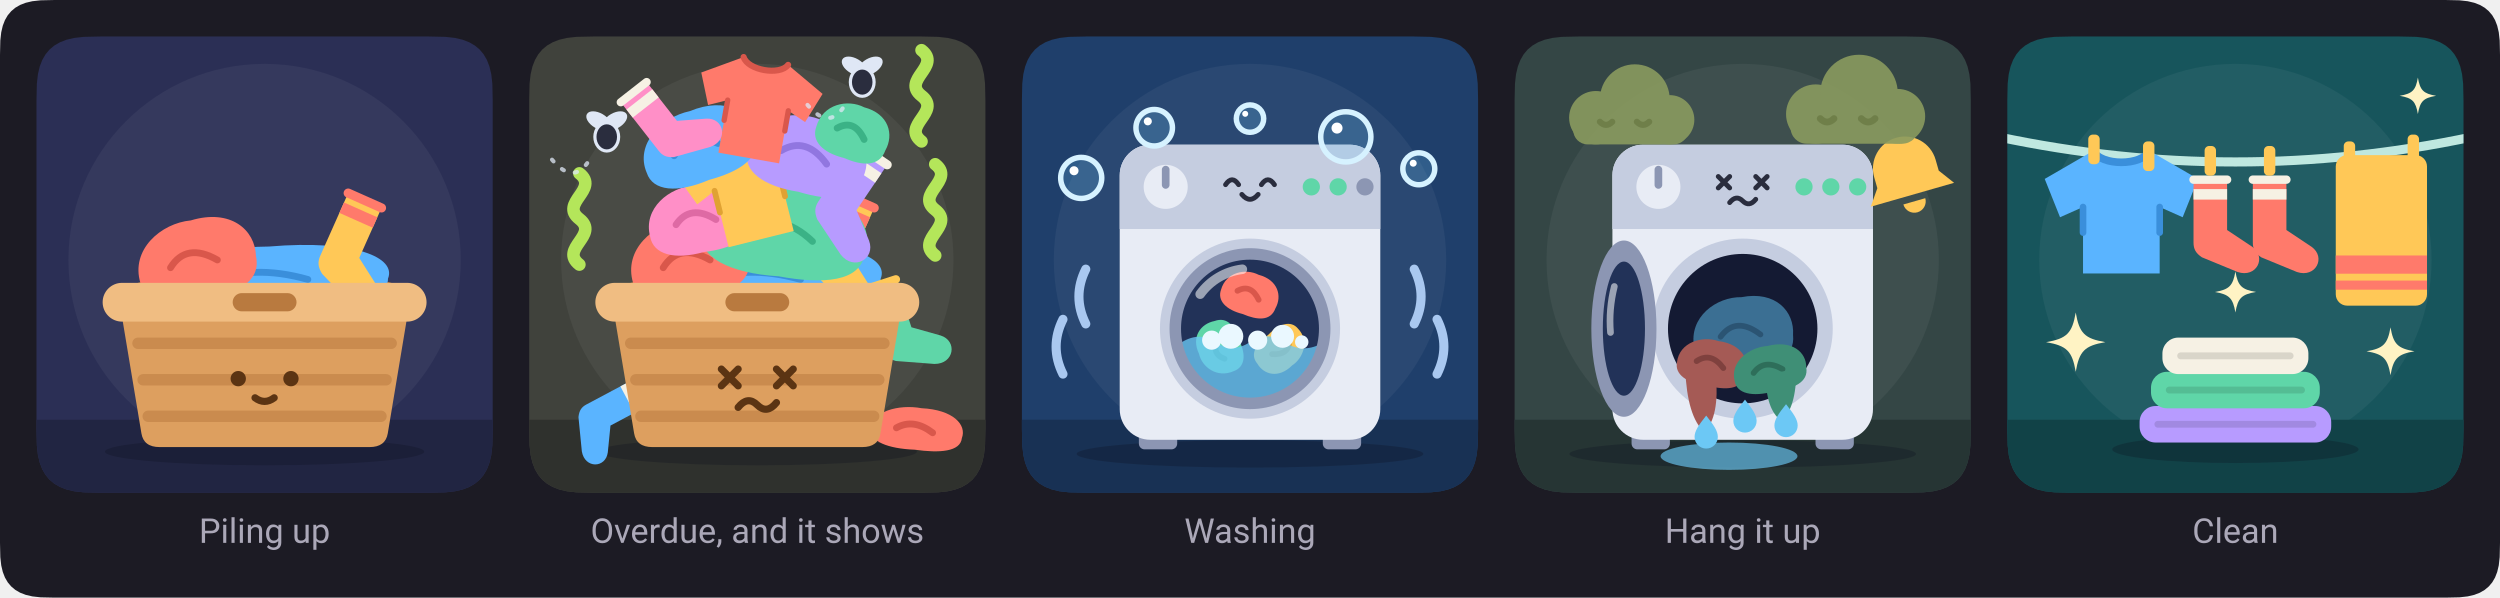
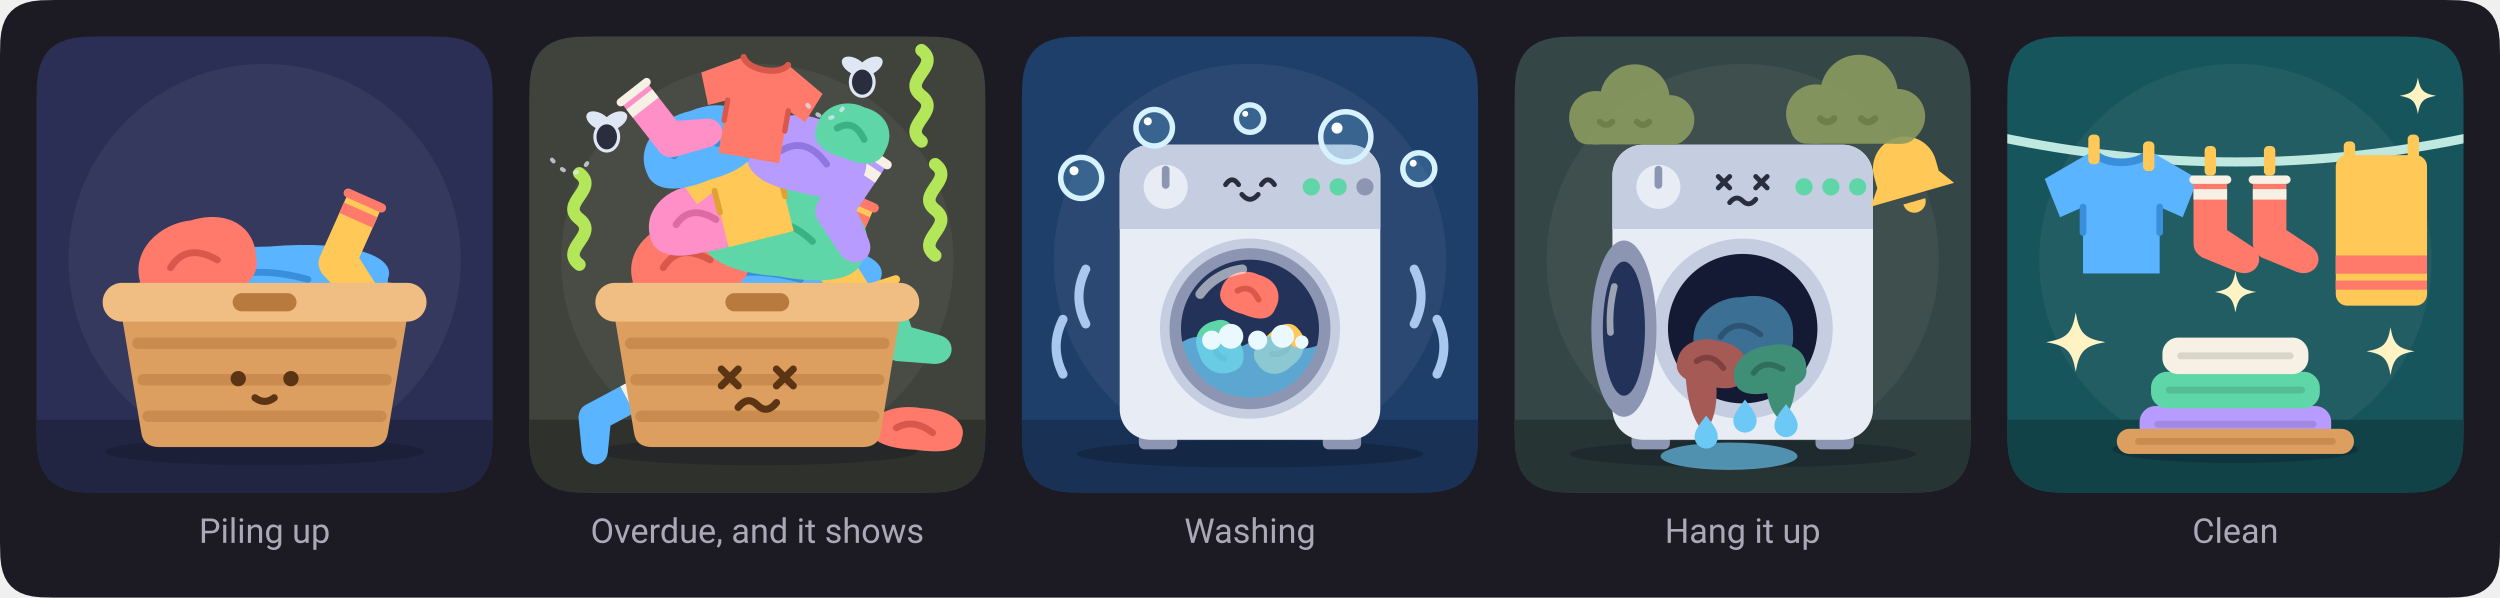
<svg xmlns="http://www.w3.org/2000/svg" width="1096" height="262" viewBox="0 0 1096 262">
  <path d="M1072 0L1078.26 0.14L1081.84 0.54L1084.73 1.22L1087.19 2.17L1089.3 3.4L1091.09 4.91L1092.6 6.7L1093.83 8.81L1094.78 11.27L1095.46 14.16L1095.86 17.74L1096 24L1096 238L1095.86 244.26L1095.46 247.84L1094.78 250.73L1093.83 253.19L1092.6 255.3L1091.09 257.09L1089.3 258.6L1087.19 259.83L1084.73 260.78L1081.84 261.46L1078.26 261.86L1072 262L24 262L17.74 261.86L14.16 261.46L11.27 260.78L8.81 259.83L6.7 258.6L4.91 257.09L3.4 255.3L2.17 253.19L1.22 250.73L0.54 247.84L0.14 244.26L0 238L0 24L0.14 17.74L0.54 14.16L1.22 11.27L2.17 8.81L3.4 6.7L4.91 4.91L6.7 3.4L8.81 2.17L11.27 1.22L14.16 0.54L17.74 0.14L24 0Z" fill="#1C1B24" />
  <svg x="16" y="16" width="200" height="200" class="ht-scene ht-scene-laundry" viewBox="0 0 200 200" role="img" aria-label="laundry" data-scene="laundry" data-state="accumulating">
    <path data-part="tile" d="M172 0L179.31 0.16L183.48 0.63L186.86 1.43L189.72 2.54L192.18 3.97L194.28 5.72L196.03 7.82L197.46 10.28L198.57 13.14L199.37 16.52L199.84 20.69L200 28L200 172L199.84 179.31L199.37 183.48L198.57 186.86L197.46 189.72L196.03 192.18L194.28 194.28L192.18 196.03L189.72 197.46L186.86 198.57L183.48 199.37L179.31 199.84L172 200L28 200L20.69 199.84L16.52 199.37L13.14 198.57L10.28 197.46L7.82 196.03L5.72 194.28L3.97 192.18L2.54 189.72L1.43 186.86L0.63 183.48L0.16 179.31L0 172L0 28L0.16 20.69L0.63 16.52L1.43 13.14L2.54 10.28L3.97 7.82L5.72 5.72L7.82 3.97L10.28 2.54L13.14 1.43L16.52 0.63L20.69 0.16L28 0Z" fill="#2b2f55" />
    <circle cx="100" cy="98" r="86" fill="#fff" opacity=".05" />
    <path data-part="floor" d="M0 168H200V172L200 172L199.84 179.31L199.37 183.48L198.57 186.86L197.46 189.72L196.03 192.18L194.28 194.28L192.18 196.03L189.72 197.46L186.86 198.57L183.48 199.37L179.31 199.84L172 200L28 200L20.69 199.84L16.52 199.37L13.14 198.57L10.28 197.46L7.82 196.03L5.72 194.28L3.97 192.18L2.54 189.72L1.43 186.86L0.63 183.48L0.16 179.31L0 172Z" fill="#212542" />
    <ellipse cx="100" cy="182" rx="70" ry="6" fill="#0c0f1e" opacity="0.28" />
    <ellipse cx="100" cy="112" rx="62" ry="9" fill="#b97a3f" />
    <g data-part="pile-step" data-index="1">
      <g transform="translate(100 106) rotate(-3)">
        <path d="M-54 3.75C-56.7 -8.25 -24.3 -15 2.7 -13.8C40.5 -15 58.32 -6 54 3C54 12 29.7 14.4 0 13.8C-32.4 15 -54 11.25 -54 3.75Z" fill="#5ab4ff" />
        <path d="M-24.3 0.75q18.9 -7.5 43.2 0.75" fill="none" stroke="#3a8fdb" stroke-width="3" stroke-linecap="round" />
      </g>
    </g>
    <g data-part="pile-step" data-index="2">
      <g transform="translate(70 98) rotate(-12)">
        <path d="M-26 4.75C-27.3 -10.45 -11.7 -19 1.3 -17.48C19.5 -19 28.08 -7.6 26 3.8C26 15.2 14.3 18.24 0 17.48C-15.6 19 -26 14.25 -26 4.75Z" fill="#ff7a6b" />
        <path d="M-11.7 0.95q9.1 -9.5 20.8 0.95" fill="none" stroke="#d9574b" stroke-width="3" stroke-linecap="round" />
      </g>
      <g transform="translate(135 92) rotate(24)">
        <path d="M-8-22H8V2L20 10C27 15 22 25 13 22L-4 15C-7 13-8 11-8 8Z" fill="#ffc857" />
        <path d="M-8-15H8" stroke="#ff7a6b" stroke-width="5" />
        <path d="M-8-22H8" stroke="#ff7a6b" stroke-width="4" stroke-linecap="round" />
      </g>
    </g>
    <path d="M36 114H164L154 174Q153 180 146 180H54Q47 180 46 174Z" fill="#dd9f5f" />
    <rect x="42" y="132" width="116" height="5" rx="2.5" fill="#b97a3f" opacity=".55" />
    <rect x="44.24" y="148" width="111.52" height="5" rx="2.5" fill="#b97a3f" opacity=".55" />
    <rect x="46.48" y="164" width="107.04" height="5" rx="2.5" fill="#b97a3f" opacity=".55" />
    <rect x="29" y="108" width="142" height="17" rx="8.5" fill="#f0bd82" />
    <rect x="86" y="112.5" width="28" height="8" rx="4" fill="#b97a3f" />
    <g data-part="face">
      <g transform="translate(100 150) scale(1.05)">
        <circle cx="-11" cy="0" r="3.2" fill="#5b3413" />
        <circle cx="11" cy="0" r="3.2" fill="#5b3413" />
        <path d="M-4 8q4 3 8 0" fill="none" stroke="#5b3413" stroke-width="3" stroke-linecap="round" stroke-linejoin="round" />
      </g>
    </g>
  </svg>
  <text x="116" y="238" text-anchor="middle" fill="#ABA8B8" font-size="15" font-family="-apple-system, Segoe UI, Roboto, Helvetica, Arial, sans-serif">Piling up</text>
  <svg x="232" y="16" width="200" height="200" class="ht-scene ht-scene-laundry" viewBox="0 0 200 200" role="img" aria-label="laundry" data-scene="laundry" data-state="due">
    <path data-part="tile" d="M172 0L179.31 0.16L183.48 0.63L186.86 1.43L189.72 2.54L192.18 3.97L194.28 5.72L196.03 7.82L197.46 10.28L198.57 13.14L199.37 16.52L199.84 20.69L200 28L200 172L199.84 179.31L199.37 183.48L198.57 186.86L197.46 189.72L196.03 192.18L194.28 194.28L192.18 196.03L189.72 197.46L186.86 198.57L183.48 199.37L179.31 199.84L172 200L28 200L20.69 199.84L16.52 199.37L13.14 198.57L10.28 197.46L7.82 196.03L5.72 194.28L3.97 192.18L2.54 189.72L1.43 186.86L0.63 183.48L0.16 179.31L0 172L0 28L0.16 20.69L0.63 16.52L1.43 13.14L2.54 10.28L3.97 7.82L5.72 5.72L7.82 3.97L10.28 2.54L13.14 1.43L16.52 0.63L20.69 0.16L28 0Z" fill="#40423c" />
    <circle cx="100" cy="98" r="86" fill="#fff" opacity=".05" />
    <path data-part="floor" d="M0 168H200V172L200 172L199.84 179.31L199.37 183.48L198.57 186.86L197.46 189.72L196.03 192.18L194.28 194.28L192.18 196.03L189.72 197.46L186.86 198.57L183.48 199.37L179.31 199.84L172 200L28 200L20.69 199.84L16.52 199.37L13.14 198.57L10.28 197.46L7.82 196.03L5.72 194.28L3.97 192.18L2.54 189.72L1.43 186.86L0.63 183.48L0.16 179.31L0 172Z" fill="#2f312d" />
    <ellipse cx="100" cy="182" rx="70" ry="6" fill="#0c0f1e" opacity="0.28" />
    <ellipse cx="100" cy="112" rx="62" ry="9" fill="#b97a3f" />
    <g data-part="pile-step" data-index="1">
      <g transform="translate(100 106) rotate(-3)">
        <path d="M-54 3.75C-56.7 -8.25 -24.3 -15 2.7 -13.8C40.5 -15 58.32 -6 54 3C54 12 29.7 14.4 0 13.8C-32.4 15 -54 11.25 -54 3.75Z" fill="#5ab4ff" />
        <path d="M-24.3 0.75q18.9 -7.5 43.2 0.75" fill="none" stroke="#3a8fdb" stroke-width="3" stroke-linecap="round" />
      </g>
    </g>
    <g data-part="pile-step" data-index="2">
      <g transform="translate(70 98) rotate(-12)">
        <path d="M-26 4.75C-27.3 -10.45 -11.7 -19 1.3 -17.48C19.5 -19 28.08 -7.6 26 3.8C26 15.2 14.3 18.24 0 17.48C-15.6 19 -26 14.25 -26 4.75Z" fill="#ff7a6b" />
        <path d="M-11.7 0.95q9.1 -9.5 20.8 0.95" fill="none" stroke="#d9574b" stroke-width="3" stroke-linecap="round" />
      </g>
      <g transform="translate(135 92) rotate(24)">
        <path d="M-8-22H8V2L20 10C27 15 22 25 13 22L-4 15C-7 13-8 11-8 8Z" fill="#ffc857" />
        <path d="M-8-15H8" stroke="#ff7a6b" stroke-width="5" />
        <path d="M-8-22H8" stroke="#ff7a6b" stroke-width="4" stroke-linecap="round" />
      </g>
    </g>
    <g data-part="pile-step" data-index="3">
      <g transform="translate(112 86) rotate(8)">
        <path d="M-36 5.25C-37.8 -11.55 -16.2 -21 1.8 -19.32C27 -21 38.88 -8.4 36 4.2C36 16.8 19.8 20.16 0 19.32C-21.6 21 -36 15.75 -36 5.25Z" fill="#5fd6a8" />
        <path d="M-16.2 1.05q12.6 -10.5 28.8 1.05" fill="none" stroke="#3bb286" stroke-width="3" stroke-linecap="round" />
      </g>
      <g transform="translate(74 80) rotate(-10)">
        <path d="M-22 4C-23.1 -8.8 -9.9 -16 1.1 -14.72C16.5 -16 23.76 -6.4 22 3.2C22 12.8 12.1 15.36 0 14.72C-13.2 16 -22 12 -22 4Z" fill="#ff8fc7" />
        <path d="M-9.9 0.8q7.7 -8 17.6 0.8" fill="none" stroke="#de6aa4" stroke-width="3" stroke-linecap="round" />
      </g>
    </g>
    <g data-part="pile-step" data-index="4">
      <g transform="translate(96 66) rotate(-14) scale(0.98)">
        <path d="M-11-24L-30-13L-24 2L-15-2V24H15V-2L24 2L30-13L11-24C8-18-8-18-11-24Z" fill="#ffc857" stroke-linejoin="round" />
        <path d="M-15-2V8M15-2V8" stroke="#e0a233" stroke-width="2.6" stroke-linecap="round" />
        <path d="M-11-24C-8-18 8-18 11-24" fill="none" stroke="#e0a233" stroke-width="3" stroke-linecap="round" />
      </g>
      <g transform="translate(138 70) rotate(34)">
        <path d="M-8-22H8V2L20 10C27 15 22 25 13 22L-4 15C-7 13-8 11-8 8Z" fill="#b79bff" />
        <path d="M-8-15H8" stroke="#f6f1e4" stroke-width="5" />
        <path d="M-8-22H8" stroke="#f6f1e4" stroke-width="4" stroke-linecap="round" />
      </g>
    </g>
    <g data-part="pile-step" data-index="5">
      <g transform="translate(122 52) rotate(14)">
        <path d="M-26 4.5C-27.3 -9.9 -11.7 -18 1.3 -16.56C19.5 -18 28.08 -7.2 26 3.6C26 14.4 14.3 17.28 0 16.56C-15.6 18 -26 13.5 -26 4.5Z" fill="#b79bff" />
        <path d="M-11.7 0.9q9.1 -9 20.8 0.9" fill="none" stroke="#9176e0" stroke-width="3" stroke-linecap="round" />
      </g>
      <g transform="translate(74 48) rotate(-18)">
        <path d="M-25 4.25C-26.25 -9.35 -11.25 -17 1.25 -15.64C18.75 -17 27 -6.8 25 3.4C25 13.6 13.75 16.32 0 15.64C-15 17 -25 12.75 -25 4.25Z" fill="#5ab4ff" />
        <path d="M-11.25 0.85q8.75 -8.5 20 0.85" fill="none" stroke="#3a8fdb" stroke-width="3" stroke-linecap="round" />
      </g>
    </g>
    <g data-part="pile-step" data-index="6">
      <g transform="translate(100 32) rotate(10) scale(0.9)">
        <path d="M-11-24L-30-13L-24 2L-15-2V24H15V-2L24 2L30-13L11-24C8-18-8-18-11-24Z" fill="#ff7a6b" stroke-linejoin="round" />
        <path d="M-15-2V8M15-2V8" stroke="#d9574b" stroke-width="2.6" stroke-linecap="round" />
        <path d="M-11-24C-8-18 8-18 11-24" fill="none" stroke="#d9574b" stroke-width="3" stroke-linecap="round" />
      </g>
      <g transform="translate(142 42) rotate(20)">
        <path d="M-16 3.25C-16.8 -7.15 -7.2 -13 0.8 -11.96C12 -13 17.28 -5.2 16 2.6C16 10.4 8.8 12.48 0 11.96C-9.6 13 -16 9.75 -16 3.25Z" fill="#5fd6a8" />
        <path d="M-7.2 0.65q5.6 -6.5 12.8 0.65" fill="none" stroke="#3bb286" stroke-width="3" stroke-linecap="round" />
      </g>
      <g transform="translate(58 40) rotate(-38) scale(0.9)">
        <path d="M-8-22H8V2L20 10C27 15 22 25 13 22L-4 15C-7 13-8 11-8 8Z" fill="#ff8fc7" />
        <path d="M-8-15H8" stroke="#f6f1e4" stroke-width="5" />
        <path d="M-8-22H8" stroke="#f6f1e4" stroke-width="4" stroke-linecap="round" />
      </g>
    </g>
    <g data-part="overflow">
      <g transform="translate(34 164) rotate(62) scale(0.82)">
        <path d="M-8-22H8V2L20 10C27 15 22 25 13 22L-4 15C-7 13-8 11-8 8Z" fill="#5ab4ff" />
        <path d="M-8-15H8" stroke="#f6f1e4" stroke-width="5" />
        <path d="M-8-22H8" stroke="#f6f1e4" stroke-width="4" stroke-linecap="round" />
      </g>
      <g transform="translate(170 172) rotate(6)">
        <path d="M-20 2.5C-21 -5.5 -9 -10 1 -9.2C15 -10 21.6 -4 20 2C20 8 11 9.6 0 9.2C-12 10 -20 7.5 -20 2.5Z" fill="#ff7a6b" />
        <path d="M-9 0.5q7 -5 16 0.5" fill="none" stroke="#d9574b" stroke-width="3" stroke-linecap="round" />
      </g>
      <g transform="translate(160 106)">
        <g class="ht-a-wobble">
          <g transform="translate(0 22) rotate(-18) scale(0.92)">
            <path d="M-8-22H8V2L20 10C27 15 22 25 13 22L-4 15C-7 13-8 11-8 8Z" fill="#5fd6a8" />
            <path d="M-8-15H8" stroke="#ffc857" stroke-width="5" />
            <path d="M-8-22H8" stroke="#ffc857" stroke-width="4" stroke-linecap="round" />
          </g>
        </g>
      </g>
    </g>
    <path d="M36 114H164L154 174Q153 180 146 180H54Q47 180 46 174Z" fill="#dd9f5f" />
    <rect x="42" y="132" width="116" height="5" rx="2.5" fill="#b97a3f" opacity=".55" />
    <rect x="44.24" y="148" width="111.52" height="5" rx="2.5" fill="#b97a3f" opacity=".55" />
    <rect x="46.48" y="164" width="107.04" height="5" rx="2.5" fill="#b97a3f" opacity=".55" />
    <rect x="29" y="108" width="142" height="17" rx="8.5" fill="#f0bd82" />
    <rect x="86" y="112.5" width="28" height="8" rx="4" fill="#b97a3f" />
    <g data-part="face">
      <g transform="translate(100 150) scale(1.05)">
        <path d="M-15-4l7 7m0-7l-7 7" fill="none" stroke="#5b3413" stroke-width="3" stroke-linecap="round" stroke-linejoin="round" />
        <path d="M8-4l7 7m0-7l-7 7" fill="none" stroke="#5b3413" stroke-width="3" stroke-linecap="round" stroke-linejoin="round" />
        <path d="M-8 12q4-5 8-1t8-1" fill="none" stroke="#5b3413" stroke-width="3" stroke-linecap="round" stroke-linejoin="round" />
      </g>
    </g>
    <g data-part="stench" data-index="0">
      <g transform="translate(22 100)">
        <g class="ht-a-waft ht-d1">
          <path d="M0 0c-9-7 9-13 0-20c-9-7 9-13 0-20" fill="none" stroke="#b4e65a" stroke-width="5.5" stroke-linecap="round" />
        </g>
      </g>
    </g>
    <g data-part="stench" data-index="1">
      <g transform="translate(178 96)">
        <g class="ht-a-waft ht-d2">
          <path d="M0 0c-9-7 9-13 0-20c-9-7 9-13 0-20" fill="none" stroke="#b4e65a" stroke-width="5.5" stroke-linecap="round" />
        </g>
      </g>
    </g>
    <g data-part="stench" data-index="2">
      <g transform="translate(172 46)">
        <g class="ht-a-waft ht-d3">
          <path d="M0 0c-9-7 9-13 0-20c-9-7 9-13 0-20" fill="none" stroke="#b4e65a" stroke-width="5.5" stroke-linecap="round" />
        </g>
      </g>
    </g>
    <g data-part="fly" data-index="0">
      <g transform="translate(34 44)">
        <g class="ht-a-buzz ht-d1">
          <path d="M-24 10q10 12 17-1" fill="none" stroke="#dfe7f5" stroke-width="1.8" stroke-linecap="round" stroke-dasharray="1 5" opacity=".75" />
          <ellipse cx="-3.5" cy="-7" rx="6" ry="3.4" transform="rotate(30 -3.5 -7)" fill="#dfe7f5" />
          <ellipse cx="3.5" cy="-7" rx="6" ry="3.4" transform="rotate(-30 3.5 -7)" fill="#dfe7f5" />
          <ellipse rx="5.2" ry="6.2" fill="#2a2d3e" stroke="#dfe7f5" stroke-width="1.4" />
        </g>
      </g>
    </g>
    <g data-part="fly" data-index="1">
      <g transform="translate(146 20)">
        <g class="ht-a-buzz ht-d2">
          <path d="M-24 10q10 12 17-1" fill="none" stroke="#dfe7f5" stroke-width="1.8" stroke-linecap="round" stroke-dasharray="1 5" opacity=".75" />
          <ellipse cx="-3.5" cy="-7" rx="6" ry="3.4" transform="rotate(30 -3.5 -7)" fill="#dfe7f5" />
          <ellipse cx="3.5" cy="-7" rx="6" ry="3.4" transform="rotate(-30 3.5 -7)" fill="#dfe7f5" />
          <ellipse rx="5.2" ry="6.2" fill="#2a2d3e" stroke="#dfe7f5" stroke-width="1.4" />
        </g>
      </g>
    </g>
  </svg>
  <text x="332" y="238" text-anchor="middle" fill="#ABA8B8" font-size="15" font-family="-apple-system, Segoe UI, Roboto, Helvetica, Arial, sans-serif">Overdue, and it shows</text>
  <svg x="448" y="16" width="200" height="200" class="ht-scene ht-scene-laundry" viewBox="0 0 200 200" role="img" aria-label="laundry" data-scene="laundry" data-state="running">
    <path data-part="tile" d="M172 0L179.31 0.16L183.48 0.63L186.86 1.43L189.72 2.54L192.18 3.97L194.28 5.72L196.03 7.82L197.46 10.28L198.57 13.14L199.37 16.52L199.84 20.69L200 28L200 172L199.84 179.31L199.37 183.48L198.57 186.86L197.46 189.72L196.03 192.18L194.28 194.28L192.18 196.03L189.72 197.46L186.86 198.57L183.48 199.37L179.31 199.84L172 200L28 200L20.69 199.84L16.52 199.37L13.14 198.57L10.28 197.46L7.82 196.03L5.72 194.28L3.97 192.18L2.54 189.72L1.43 186.86L0.63 183.48L0.16 179.31L0 172L0 28L0.16 20.69L0.63 16.52L1.43 13.14L2.54 10.28L3.97 7.82L5.72 5.72L7.82 3.97L10.28 2.54L13.14 1.43L16.52 0.63L20.69 0.16L28 0Z" fill="#1f3f6b" />
    <circle cx="100" cy="98" r="86" fill="#fff" opacity=".05" />
    <path data-part="floor" d="M0 168H200V172L200 172L199.84 179.31L199.37 183.48L198.57 186.86L197.46 189.72L196.03 192.18L194.28 194.28L192.18 196.03L189.72 197.46L186.86 198.57L183.48 199.37L179.31 199.84L172 200L28 200L20.69 199.84L16.52 199.37L13.14 198.57L10.28 197.46L7.82 196.03L5.72 194.28L3.97 192.18L2.54 189.72L1.43 186.86L0.63 183.48L0.16 179.31L0 172Z" fill="#183154" />
    <ellipse cx="100" cy="183" rx="76" ry="6" fill="#0c0f1e" opacity="0.28" />
    <g data-part="machine">
      <g class="ht-a-rumble">
        <g transform="translate(100 181) scale(0.84)">
          <g transform="translate(-100 -181)">
            <rect x="42" y="172" width="20" height="9" rx="3" fill="#8c96b3" />
            <rect x="138" y="172" width="20" height="9" rx="3" fill="#8c96b3" />
            <rect x="32" y="22" width="136" height="154" rx="16" fill="#e8ecf5" />
            <path d="M32 66V38a16 16 0 0 1 16-16H152a16 16 0 0 1 16 16V66Z" fill="#c5cde0" />
            <circle cx="56" cy="44" r="11.5" fill="#e8ecf5" />
            <rect x="54" y="33" width="4" height="12" rx="2" fill="#8c96b3" />
            <circle cx="100" cy="118" r="47" fill="#c5cde0" />
            <circle cx="132" cy="44" r="4.5" fill="#5fd6a8" />
            <circle cx="146" cy="44" r="4.5" fill="#5fd6a8" />
            <circle cx="160" cy="44" r="4.5" fill="#8c96b3" />
            <g data-part="face">
              <g transform="translate(100 42) scale(0.85)">
                <path d="M-15 1q4-6 8 0" fill="none" stroke="#2a2d3e" stroke-width="3" stroke-linecap="round" stroke-linejoin="round" />
                <path d="M7 1q4-6 8 0" fill="none" stroke="#2a2d3e" stroke-width="3" stroke-linecap="round" stroke-linejoin="round" />
                <path d="M-5 7q5 6 10 0" fill="none" stroke="#2a2d3e" stroke-width="3" stroke-linecap="round" stroke-linejoin="round" />
              </g>
            </g>
            <circle cx="100" cy="118" r="39" fill="#223258" />
            <g data-part="drum">
              <g transform="translate(100 118)">
                <g class="ht-a-spin">
                  <g transform="translate(0 -18) rotate(20)">
                    <path d="M-15 3C-15.75 -6.6 -6.75 -12 0.75 -11.04C11.25 -12 16.2 -4.8 15 2.4C15 9.6 8.25 11.52 0 11.04C-9 12 -15 9 -15 3Z" fill="#ff7a6b" />
                    <path d="M-6.75 0.6q5.25 -6 12 0.6" fill="none" stroke="#d9574b" stroke-width="3" stroke-linecap="round" />
                  </g>
                  <g transform="translate(16 11) rotate(140)">
                    <path d="M-14 2.75C-14.7 -6.05 -6.3 -11 0.7 -10.12C10.5 -11 15.12 -4.4 14 2.2C14 8.8 7.7 10.56 0 10.12C-8.4 11 -14 8.25 -14 2.75Z" fill="#ffc857" />
                    <path d="M-6.3 0.55q4.9 -5.5 11.2 0.55" fill="none" stroke="#e0a233" stroke-width="3" stroke-linecap="round" />
                  </g>
                  <g transform="translate(-16 10) rotate(250)">
                    <path d="M-14 3C-14.7 -6.6 -6.3 -12 0.7 -11.04C10.5 -12 15.12 -4.8 14 2.4C14 9.6 7.7 11.52 0 11.04C-8.4 12 -14 9 -14 3Z" fill="#5fd6a8" />
                    <path d="M-6.3 0.6q4.9 -6 11.2 0.6" fill="none" stroke="#3bb286" stroke-width="3" stroke-linecap="round" />
                  </g>
                </g>
              </g>
            </g>
            <g transform="translate(100 118)">
              <g class="ht-a-slosh">
                <path d="M-37 8Q-27 1-18 7T0 7T18 7T37 8A38 38 0 0 1-37 8Z" fill="#6cc8f5" opacity=".78" />
                <g fill="#eaf8ff">
                  <circle cx="-20" cy="6" r="5" />
                  <circle cx="-10" cy="4" r="6.5" />
                  <circle cx="4" cy="6" r="5" />
                  <circle cx="17" cy="4" r="6" />
                  <circle cx="27" cy="7" r="3.5" />
                </g>
              </g>
            </g>
            <circle cx="100" cy="118" r="39" fill="none" stroke="#8c96b3" stroke-width="6" />
            <path d="M74 100a32 32 0 0 1 22-13" fill="none" stroke="#fff" stroke-width="5" stroke-linecap="round" opacity=".55" />
          </g>
        </g>
      </g>
    </g>
    <g data-part="bubble">
      <g transform="translate(142 44)">
        <g class="ht-a-rise ht-d1">
          <circle r="11" fill="#6cc8f5" opacity=".22" />
          <circle r="11" fill="none" stroke="#d6f2ff" stroke-width="2.4" />
          <circle cx="-3.85" cy="-3.85" r="2.42" fill="#fff" />
        </g>
      </g>
    </g>
    <g data-part="bubble">
      <g transform="translate(58 40)">
        <g class="ht-a-rise ht-d2">
          <circle r="8" fill="#6cc8f5" opacity=".22" />
          <circle r="8" fill="none" stroke="#d6f2ff" stroke-width="2.4" />
          <circle cx="-2.8" cy="-2.8" r="1.76" fill="#fff" />
        </g>
      </g>
    </g>
    <g data-part="bubble">
      <g transform="translate(174 58)">
        <g class="ht-a-rise ht-d3">
          <circle r="7" fill="#6cc8f5" opacity=".22" />
          <circle r="7" fill="none" stroke="#d6f2ff" stroke-width="2.4" />
          <circle cx="-2.45" cy="-2.45" r="1.54" fill="#fff" />
        </g>
      </g>
    </g>
    <g data-part="bubble">
      <g transform="translate(26 62)">
        <g class="ht-a-rise ht-d4">
          <circle r="9" fill="#6cc8f5" opacity=".22" />
          <circle r="9" fill="none" stroke="#d6f2ff" stroke-width="2.4" />
          <circle cx="-3.15" cy="-3.15" r="1.98" fill="#fff" />
        </g>
      </g>
    </g>
    <g data-part="bubble">
      <g transform="translate(100 36)">
        <g class="ht-a-rise ht-d5">
          <circle r="6" fill="#6cc8f5" opacity=".22" />
          <circle r="6" fill="none" stroke="#d6f2ff" stroke-width="2.4" />
          <circle cx="-2.1" cy="-2.1" r="1.32" fill="#fff" />
        </g>
      </g>
    </g>
    <g data-part="shake">
      <g transform="translate(28 102)">
        <g class="ht-a-flicker ht-d1">
          <path d="M0 0q-6 12 0 24" fill="none" stroke="#a9c8f0" stroke-width="4" stroke-linecap="round" />
        </g>
      </g>
      <g transform="translate(18 124)">
        <g class="ht-a-flicker ht-d2">
          <path d="M0 0q-6 12 0 24" fill="none" stroke="#a9c8f0" stroke-width="4" stroke-linecap="round" />
        </g>
      </g>
      <g transform="translate(172 102)">
        <g class="ht-a-flicker ht-d1">
          <path d="M0 0q6 12 0 24" fill="none" stroke="#a9c8f0" stroke-width="4" stroke-linecap="round" />
        </g>
      </g>
      <g transform="translate(182 124)">
        <g class="ht-a-flicker ht-d2">
          <path d="M0 0q6 12 0 24" fill="none" stroke="#a9c8f0" stroke-width="4" stroke-linecap="round" />
        </g>
      </g>
    </g>
  </svg>
  <text x="548" y="238" text-anchor="middle" fill="#ABA8B8" font-size="15" font-family="-apple-system, Segoe UI, Roboto, Helvetica, Arial, sans-serif">Washing</text>
  <svg x="664" y="16" width="200" height="200" class="ht-scene ht-scene-laundry" viewBox="0 0 200 200" role="img" aria-label="laundry" data-scene="laundry" data-state="waiting">
    <path data-part="tile" d="M172 0L179.31 0.16L183.48 0.63L186.86 1.43L189.72 2.54L192.18 3.97L194.28 5.72L196.03 7.82L197.46 10.28L198.57 13.14L199.37 16.52L199.84 20.69L200 28L200 172L199.84 179.31L199.37 183.48L198.57 186.86L197.46 189.72L196.03 192.18L194.28 194.28L192.18 196.03L189.72 197.46L186.86 198.57L183.48 199.37L179.31 199.84L172 200L28 200L20.69 199.84L16.52 199.37L13.14 198.57L10.28 197.46L7.82 196.03L5.72 194.28L3.97 192.18L2.54 189.72L1.43 186.86L0.63 183.48L0.16 179.31L0 172L0 28L0.16 20.69L0.63 16.52L1.43 13.14L2.54 10.28L3.97 7.82L5.72 5.72L7.82 3.97L10.28 2.54L13.14 1.43L16.52 0.63L20.69 0.16L28 0Z" fill="#344645" />
    <circle cx="100" cy="98" r="86" fill="#fff" opacity=".05" />
    <path data-part="floor" d="M0 168H200V172L200 172L199.84 179.31L199.37 183.48L198.57 186.86L197.46 189.72L196.03 192.18L194.28 194.28L192.18 196.03L189.72 197.46L186.86 198.57L183.48 199.37L179.31 199.84L172 200L28 200L20.69 199.84L16.52 199.37L13.14 198.57L10.28 197.46L7.82 196.03L5.72 194.28L3.97 192.18L2.54 189.72L1.43 186.86L0.63 183.48L0.16 179.31L0 172Z" fill="#263534" />
    <ellipse cx="100" cy="183" rx="76" ry="6" fill="#0c0f1e" opacity="0.28" />
    <ellipse cx="94" cy="184" rx="30" ry="6" fill="#6cc8f5" opacity=".65" data-part="puddle" />
    <g data-part="machine">
      <g transform="translate(100 181) scale(0.84)">
        <g transform="translate(-100 -181)">
          <rect x="42" y="172" width="20" height="9" rx="3" fill="#8c96b3" />
          <rect x="138" y="172" width="20" height="9" rx="3" fill="#8c96b3" />
          <rect x="32" y="22" width="136" height="154" rx="16" fill="#e8ecf5" />
          <path d="M32 66V38a16 16 0 0 1 16-16H152a16 16 0 0 1 16 16V66Z" fill="#c5cde0" />
          <circle cx="56" cy="44" r="11.5" fill="#e8ecf5" />
          <rect x="54" y="33" width="4" height="12" rx="2" fill="#8c96b3" />
          <circle cx="100" cy="118" r="47" fill="#c5cde0" />
          <circle cx="132" cy="44" r="4.5" fill="#5fd6a8" />
          <circle cx="146" cy="44" r="4.5" fill="#5fd6a8" />
          <circle cx="160" cy="44" r="4.5" fill="#5fd6a8" />
          <g data-part="face">
            <g transform="translate(100 42) scale(0.85)">
              <path d="M-15-4l7 7m0-7l-7 7" fill="none" stroke="#2a2d3e" stroke-width="3" stroke-linecap="round" stroke-linejoin="round" />
              <path d="M8-4l7 7m0-7l-7 7" fill="none" stroke="#2a2d3e" stroke-width="3" stroke-linecap="round" stroke-linejoin="round" />
              <path d="M-8 12q4-5 8-1t8-1" fill="none" stroke="#2a2d3e" stroke-width="3" stroke-linecap="round" stroke-linejoin="round" />
            </g>
          </g>
          <circle cx="100" cy="118" r="39" fill="#141a33" />
          <g data-part="wet-clothes">
            <g transform="translate(100 120) rotate(-6)">
              <path d="M-26 5C-27.3 -11 -11.7 -20 1.3 -18.4C19.5 -20 28.08 -8 26 4C26 16 14.3 19.2 0 18.4C-15.6 20 -26 15 -26 5Z" fill="#3b6f93" />
              <path d="M-11.7 1q9.1 -10 20.8 1" fill="none" stroke="#2b5473" stroke-width="3" stroke-linecap="round" />
            </g>
            <g transform="translate(84 136) rotate(12)">
              <path d="M-18 3.25C-18.9 -7.15 -8.1 -13 0.9 -11.96C13.5 -13 19.44 -5.2 18 2.6C18 10.4 9.9 12.48 0 11.96C-10.8 13 -18 9.75 -18 3.25Z" fill="#a55a55" />
              <path d="M-8.1 0.65q6.3 -6.5 14.4 0.65" fill="none" stroke="#7f413e" stroke-width="3" stroke-linecap="round" />
            </g>
            <g transform="translate(114 139) rotate(-10)">
              <path d="M-19 3.25C-19.95 -7.15 -8.55 -13 0.95 -11.96C14.25 -13 20.52 -5.2 19 2.6C19 10.4 10.45 12.48 0 11.96C-11.4 13 -19 9.75 -19 3.25Z" fill="#3f8f76" />
              <path d="M-8.55 0.65q6.65 -6.5 15.2 0.65" fill="none" stroke="#2e6e5a" stroke-width="3" stroke-linecap="round" />
            </g>
            <path d="M70 139Q71 164 80 172Q88 164 86 142Z" fill="#a55a55" />
            <path d="M112 142Q112 160 120 166Q128 160 128 139Z" fill="#3f8f76" />
          </g>
          <g data-part="door">
            <ellipse cx="38" cy="118" rx="17" ry="46" fill="#8c96b3" />
            <ellipse cx="38" cy="118" rx="11" ry="35" fill="#223258" />
            <path d="M33 96q-3 12-2 24" fill="none" stroke="#fff" stroke-width="3.5" stroke-linecap="round" opacity=".55" />
          </g>
        </g>
      </g>
    </g>
    <g data-part="drip">
      <g transform="translate(84 173)">
        <g class="ht-a-drip ht-d1">
          <g transform="translate(0 0) scale(0.85)">
            <path d="M0-8C4-3 6 0 6 3a6 6 0 0 1-12 0C-6 0-4-3 0-8Z" fill="#6cc8f5" />
          </g>
        </g>
      </g>
      <g transform="translate(119 168)">
        <g class="ht-a-drip ht-d2">
          <g transform="translate(0 0) scale(0.85)">
            <path d="M0-8C4-3 6 0 6 3a6 6 0 0 1-12 0C-6 0-4-3 0-8Z" fill="#6cc8f5" />
          </g>
        </g>
      </g>
      <g transform="translate(101 166)">
        <g class="ht-a-drip ht-d3">
          <g transform="translate(0 0) scale(0.85)">
            <path d="M0-8C4-3 6 0 6 3a6 6 0 0 1-12 0C-6 0-4-3 0-8Z" fill="#6cc8f5" />
          </g>
        </g>
      </g>
    </g>
    <g data-part="ding">
      <g transform="translate(170 54) rotate(-16)">
        <g class="ht-a-pulse">
          <path d="M-14 4a14 14 0 0 1 28 0v5l5 7H-19l5-7ZM-5 19a5 5 0 0 0 10 0Z" fill="#ffc857" />
        </g>
      </g>
    </g>
    <g data-part="cloud">
      <g transform="translate(148 30)">
        <g class="ht-a-drift ht-d1">
          <g fill="#8a9a5e" opacity=".9">
            <circle cx="-16" cy="4" r="13" />
            <circle cx="3" cy="-5" r="17" />
            <circle cx="20" cy="5" r="12" />
            <rect x="-27" y="3" width="56" height="14" rx="7" />
          </g>
          <path d="M-14 6q3 3 6 0M4 6q3 3 6 0" fill="none" stroke="#6f7f49" stroke-width="3" stroke-linecap="round" />
        </g>
      </g>
    </g>
    <g data-part="cloud">
      <g transform="translate(50 32) scale(0.9)">
        <g class="ht-a-drift ht-d2">
          <g fill="#8a9a5e" opacity=".9">
            <circle cx="-16" cy="4" r="13" />
            <circle cx="3" cy="-5" r="17" />
            <circle cx="20" cy="5" r="12" />
            <rect x="-27" y="3" width="56" height="14" rx="7" />
          </g>
          <path d="M-14 6q3 3 6 0M4 6q3 3 6 0" fill="none" stroke="#6f7f49" stroke-width="3" stroke-linecap="round" />
        </g>
      </g>
    </g>
  </svg>
  <text x="764" y="238" text-anchor="middle" fill="#ABA8B8" font-size="15" font-family="-apple-system, Segoe UI, Roboto, Helvetica, Arial, sans-serif">Hang it up</text>
  <svg x="880" y="16" width="200" height="200" class="ht-scene ht-scene-laundry" viewBox="0 0 200 200" role="img" aria-label="laundry" data-scene="laundry" data-state="clean">
    <path data-part="tile" d="M172 0L179.31 0.16L183.48 0.63L186.86 1.43L189.72 2.54L192.18 3.97L194.28 5.72L196.03 7.82L197.46 10.28L198.57 13.14L199.37 16.52L199.84 20.69L200 28L200 172L199.84 179.31L199.37 183.48L198.57 186.86L197.46 189.72L196.03 192.18L194.28 194.28L192.18 196.03L189.72 197.46L186.86 198.57L183.48 199.37L179.31 199.84L172 200L28 200L20.69 199.84L16.52 199.37L13.14 198.57L10.28 197.46L7.82 196.03L5.72 194.28L3.97 192.18L2.54 189.72L1.43 186.86L0.63 183.48L0.16 179.31L0 172L0 28L0.16 20.69L0.63 16.52L1.43 13.14L2.54 10.28L3.97 7.82L5.72 5.72L7.82 3.97L10.28 2.54L13.14 1.43L16.52 0.63L20.69 0.16L28 0Z" fill="#17555c" />
    <circle cx="100" cy="98" r="86" fill="#fff" opacity=".05" />
    <path data-part="floor" d="M0 168H200V172L200 172L199.84 179.31L199.37 183.48L198.57 186.86L197.46 189.72L196.03 192.18L194.28 194.28L192.18 196.03L189.72 197.46L186.86 198.57L183.48 199.37L179.31 199.84L172 200L28 200L20.69 199.84L16.52 199.37L13.14 198.57L10.28 197.46L7.82 196.03L5.72 194.28L3.97 192.18L2.54 189.72L1.43 186.86L0.63 183.48L0.16 179.31L0 172Z" fill="#114247" />
    <path d="M-4 44Q100 66 204 44" fill="none" stroke="#bfe8e0" stroke-width="4" />
    <g data-part="line">
      <g transform="translate(50 77)">
        <g class="ht-a-sway ht-d1">
          <g transform="translate(0 0) scale(1.12)">
            <path d="M-11-24L-30-13L-24 2L-15-2V24H15V-2L24 2L30-13L11-24C8-18-8-18-11-24Z" fill="#5ab4ff" stroke-linejoin="round" />
            <path d="M-15-2V8M15-2V8" stroke="#3a8fdb" stroke-width="2.6" stroke-linecap="round" />
            <path d="M-11-24C-8-18 8-18 11-24" fill="none" stroke="#3a8fdb" stroke-width="3" stroke-linecap="round" />
          </g>
        </g>
      </g>
      <g transform="translate(102 58)">
        <g class="ht-a-sway ht-d2">
          <g transform="translate(-13 25) scale(0.92)">
            <path d="M-8-22H8V2L20 10C27 15 22 25 13 22L-4 15C-7 13-8 11-8 8Z" fill="#ff7a6b" />
            <path d="M-8-15H8" stroke="#f6f1e4" stroke-width="5" />
            <path d="M-8-22H8" stroke="#f6f1e4" stroke-width="4" stroke-linecap="round" />
          </g>
          <g transform="translate(13 25) scale(0.92)">
            <path d="M-8-22H8V2L20 10C27 15 22 25 13 22L-4 15C-7 13-8 11-8 8Z" fill="#ff7a6b" />
            <path d="M-8-15H8" stroke="#f6f1e4" stroke-width="5" />
            <path d="M-8-22H8" stroke="#f6f1e4" stroke-width="4" stroke-linecap="round" />
          </g>
        </g>
      </g>
      <g transform="translate(164 52)">
        <g class="ht-a-sway ht-d3">
          <rect x="-20" y="0" width="40" height="66" rx="5" fill="#ffc857" />
          <rect x="-20" y="44" width="40" height="8" fill="#ff7a6b" />
          <rect x="-20" y="55" width="40" height="4" fill="#ff7a6b" />
        </g>
      </g>
      <rect x="35.5" y="43" width="5" height="13" rx="2" fill="#ffc857" />
      <rect x="59.5" y="46" width="5" height="13" rx="2" fill="#ffc857" />
      <rect x="86.5" y="48" width="5" height="13" rx="2" fill="#ffc857" />
      <rect x="112.5" y="48" width="5" height="13" rx="2" fill="#ffc857" />
      <rect x="147.5" y="46" width="5" height="13" rx="2" fill="#ffc857" />
      <rect x="175.5" y="43" width="5" height="13" rx="2" fill="#ffc857" />
    </g>
    <g data-part="folded">
      <ellipse cx="100" cy="181" rx="54" ry="6" fill="#0c0f1e" opacity="0.28" />
      <rect x="58" y="162" width="84" height="16" rx="7" fill="#b79bff" />
      <rect x="63" y="147" width="74" height="16" rx="7" fill="#5fd6a8" />
      <rect x="68" y="132" width="64" height="16" rx="7" fill="#f6f1e4" />
      <path d="M66 170h68M71 155h58M76 140h48" stroke="#000" stroke-opacity=".12" stroke-width="3" stroke-linecap="round" />
    </g>
+     <g data-part="tray">
+       <rect x="48" y="172" width="104" height="11" rx="5.5" fill="#dd9f5f" />
+       <rect x="56" y="176" width="88" height="3" rx="1.5" fill="#b97a3f" opacity=".55" />
+     </g>
    <g data-part="sparkle">
      <g transform="translate(30 134) scale(1.3)">
        <g class="ht-a-twinkle ht-d1">
          <path d="M0-10C1.2-3 3-1.2 10 0C3 1.2 1.2 3 0 10C-1.2 3-3 1.2-10 0C-3-1.2-1.2-3 0-10Z" fill="#fff3c4" />
        </g>
      </g>
    </g>
    <g data-part="sparkle">
      <g transform="translate(168 138) scale(1.05)">
        <g class="ht-a-twinkle ht-d2">
          <path d="M0-10C1.2-3 3-1.2 10 0C3 1.2 1.2 3 0 10C-1.2 3-3 1.2-10 0C-3-1.2-1.2-3 0-10Z" fill="#fff3c4" />
        </g>
      </g>
    </g>
    <g data-part="sparkle">
      <g transform="translate(100 112) scale(0.9)">
        <g class="ht-a-twinkle ht-d3">
          <path d="M0-10C1.2-3 3-1.2 10 0C3 1.2 1.2 3 0 10C-1.2 3-3 1.2-10 0C-3-1.2-1.2-3 0-10Z" fill="#fff3c4" />
        </g>
      </g>
    </g>
    <g data-part="sparkle">
      <g transform="translate(180 26) scale(0.8)">
        <g class="ht-a-twinkle ht-d4">
          <path d="M0-10C1.2-3 3-1.2 10 0C3 1.2 1.2 3 0 10C-1.2 3-3 1.2-10 0C-3-1.2-1.2-3 0-10Z" fill="#fff3c4" />
        </g>
      </g>
    </g>
  </svg>
  <text x="980" y="238" text-anchor="middle" fill="#ABA8B8" font-size="15" font-family="-apple-system, Segoe UI, Roboto, Helvetica, Arial, sans-serif">Clean</text>
</svg>
